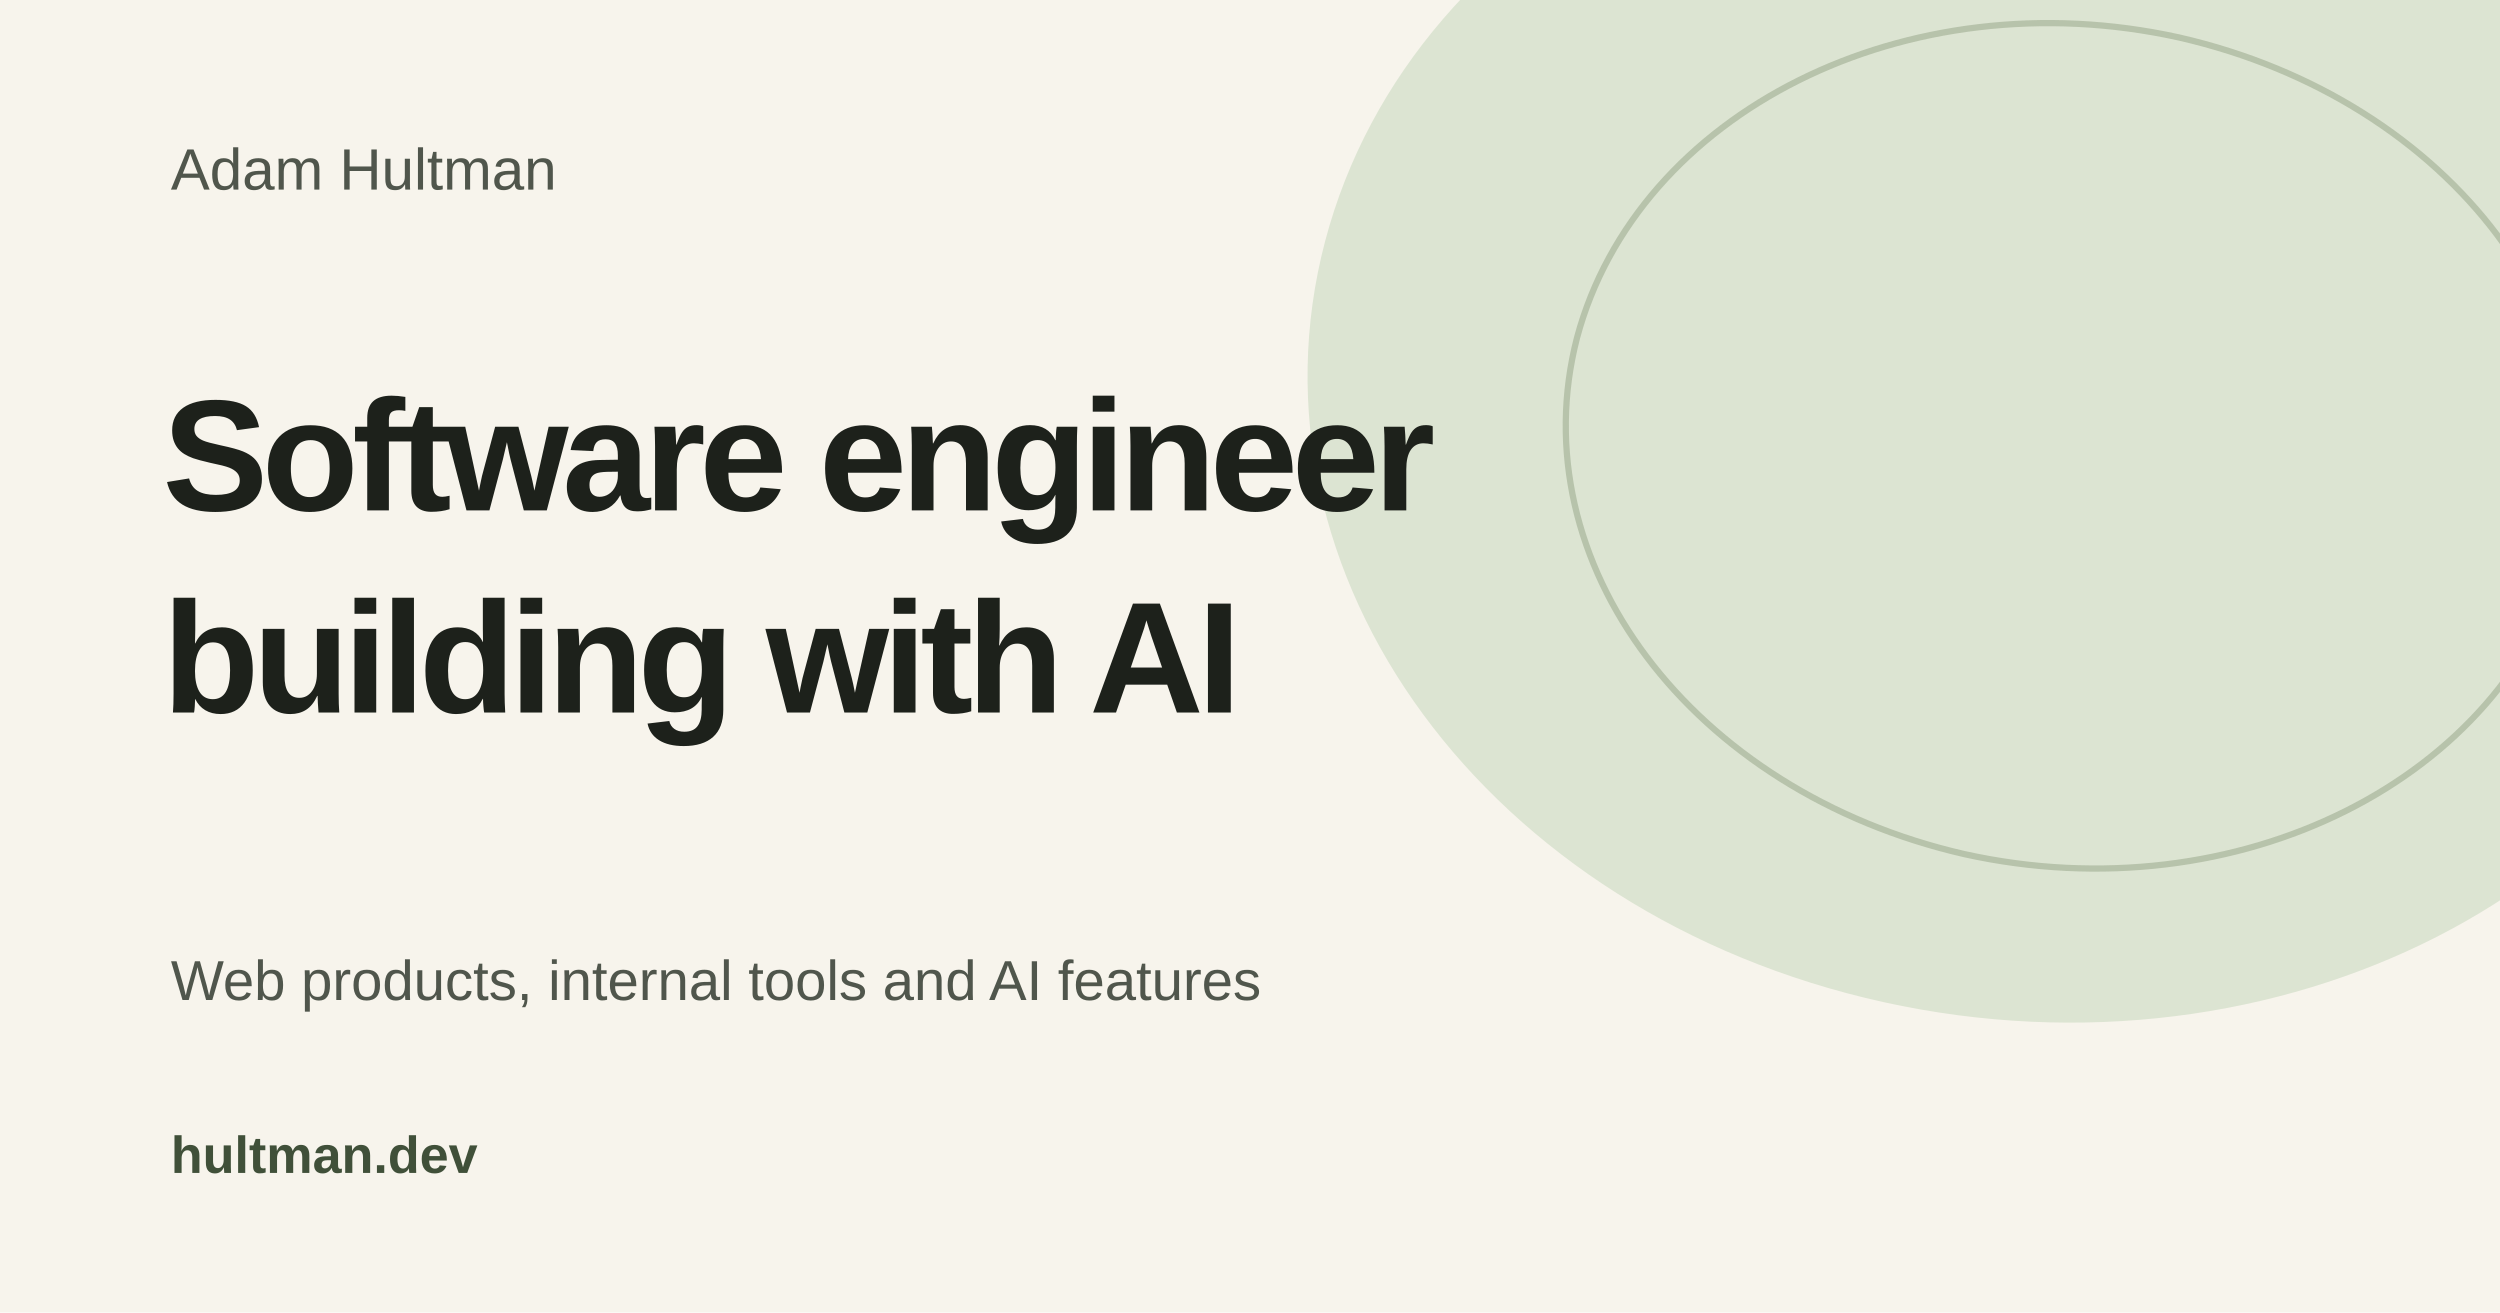
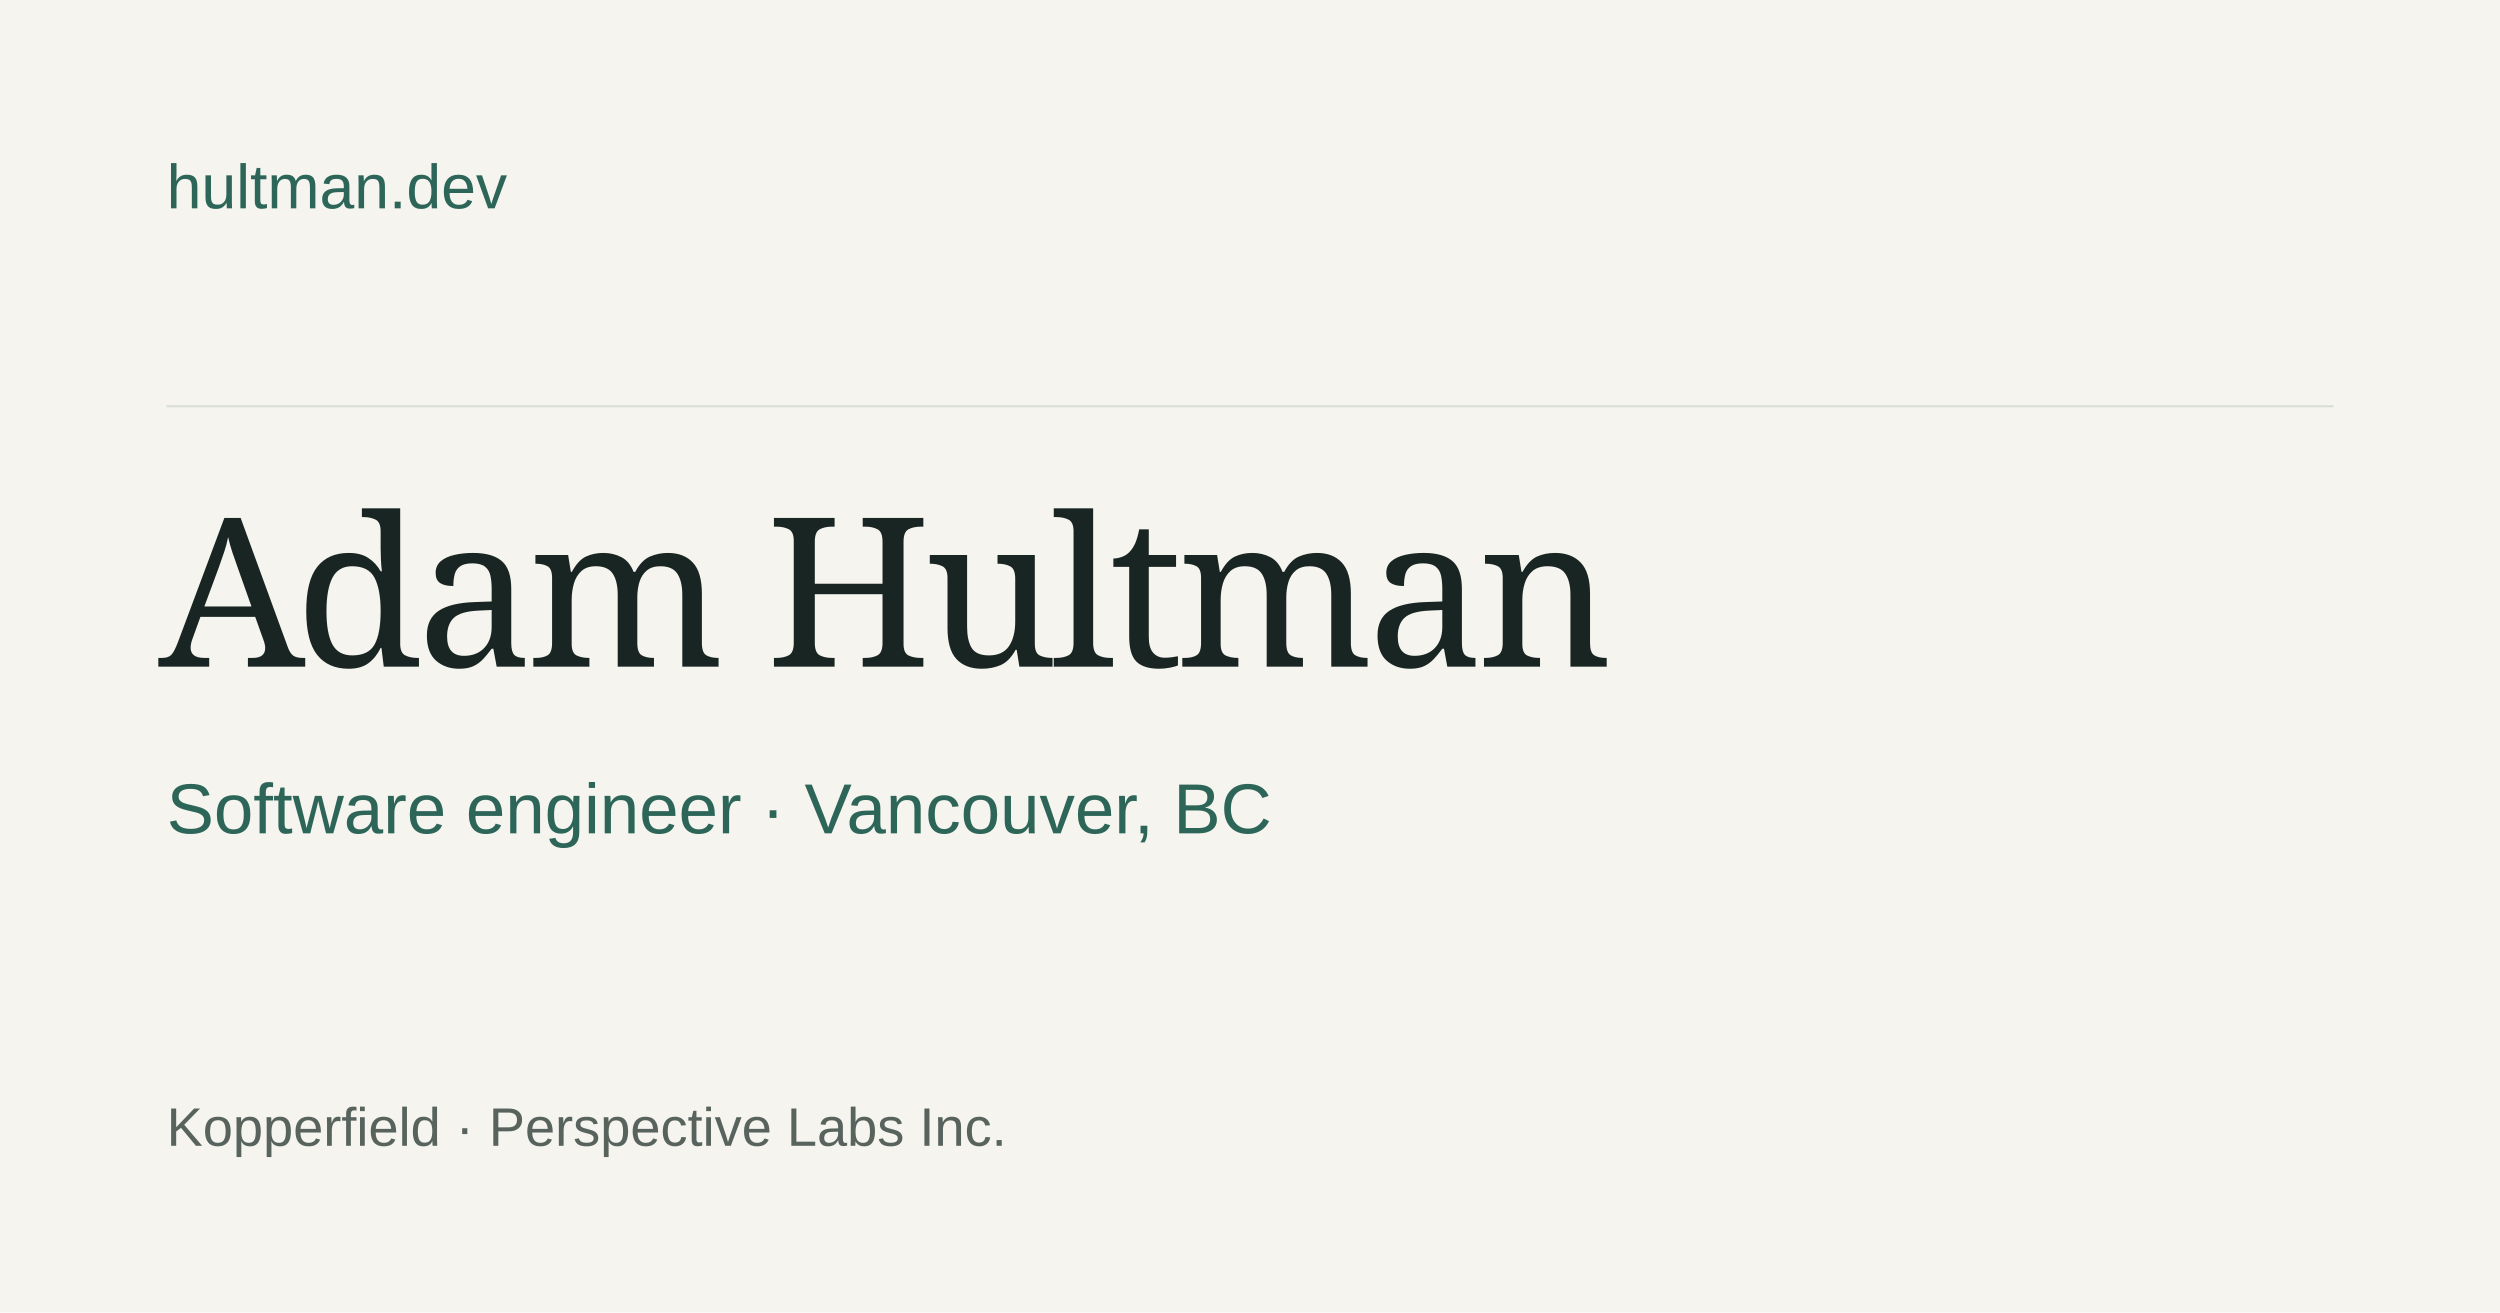
<svg xmlns="http://www.w3.org/2000/svg" width="1200" height="630" viewBox="0 0 1200 630" role="img" aria-labelledby="title desc">
-   <rect width="1200" height="630" fill="#f7f4ec" />
-   <path d="M1056 -98c190 42 310 205 268 365-42 160-230 256-420 214-190-42-310-205-268-365 42-160 230-256 420-214Z" fill="#dce4d2" />
-   <path d="M1046 18c131 30 214 140 186 248-29 108-158 173-289 144-131-30-214-140-186-248 29-108 158-173 289-144Z" fill="none" stroke="#687b57" stroke-width="3" opacity=".32" />
-   <text x="82" y="91" fill="#50564c" font-family="Arial, Helvetica, sans-serif" font-size="28" font-weight="500">Adam Hultman</text>
-   <text x="78" y="245" fill="#1d211b" font-family="Arial, Helvetica, sans-serif" font-size="76" font-weight="600" letter-spacing="-3">Software engineer</text>
-   <text x="78" y="342" fill="#1d211b" font-family="Arial, Helvetica, sans-serif" font-size="76" font-weight="600" letter-spacing="-3">building with AI</text>
-   <text x="82" y="480" fill="#50564c" font-family="Arial, Helvetica, sans-serif" font-size="27">Web products, internal tools and AI features</text>
-   <text x="82" y="563" fill="#405039" font-family="Arial, Helvetica, sans-serif" font-size="25" font-weight="700">hultman.dev</text>
+   <rect width="1200" height="630" fill="#F5F4EF" />
+   <text x="80" y="100" fill="#2D6658" font-family="Arial,Helvetica,sans-serif" font-size="30">hultman.dev</text>
+   <path d="M80 195H1120" stroke="#D7DDD6" />
+   <text x="76" y="320" fill="#182522" font-family="Georgia,serif" font-size="100" letter-spacing="-3">Adam Hultman</text>
+   <text x="80" y="400" fill="#2D6658" font-family="Arial,Helvetica,sans-serif" font-size="34">Software engineer · Vancouver, BC</text>
+   <text x="80" y="550" fill="#58635E" font-family="Arial,Helvetica,sans-serif" font-size="26">Kopperfield · Perspective Labs Inc.</text>
</svg>
